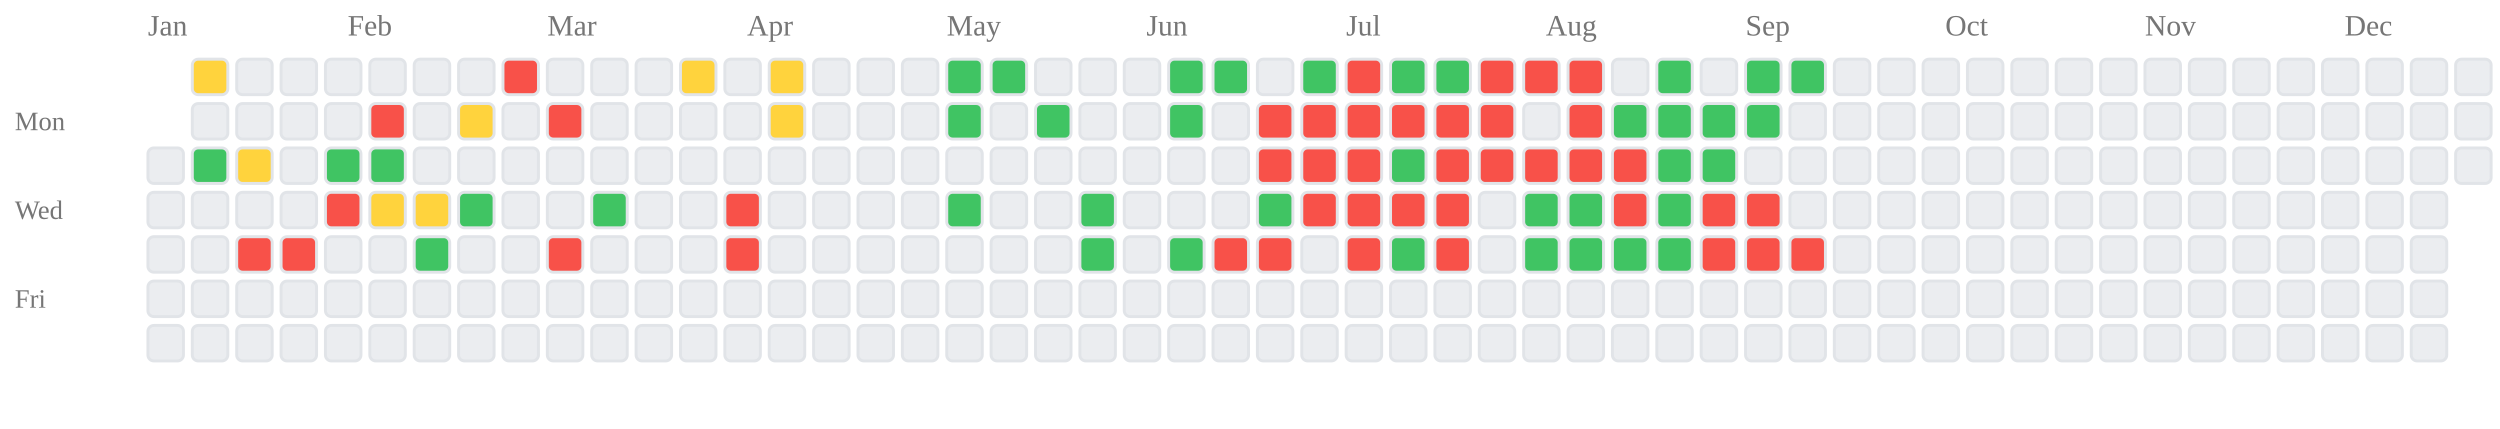
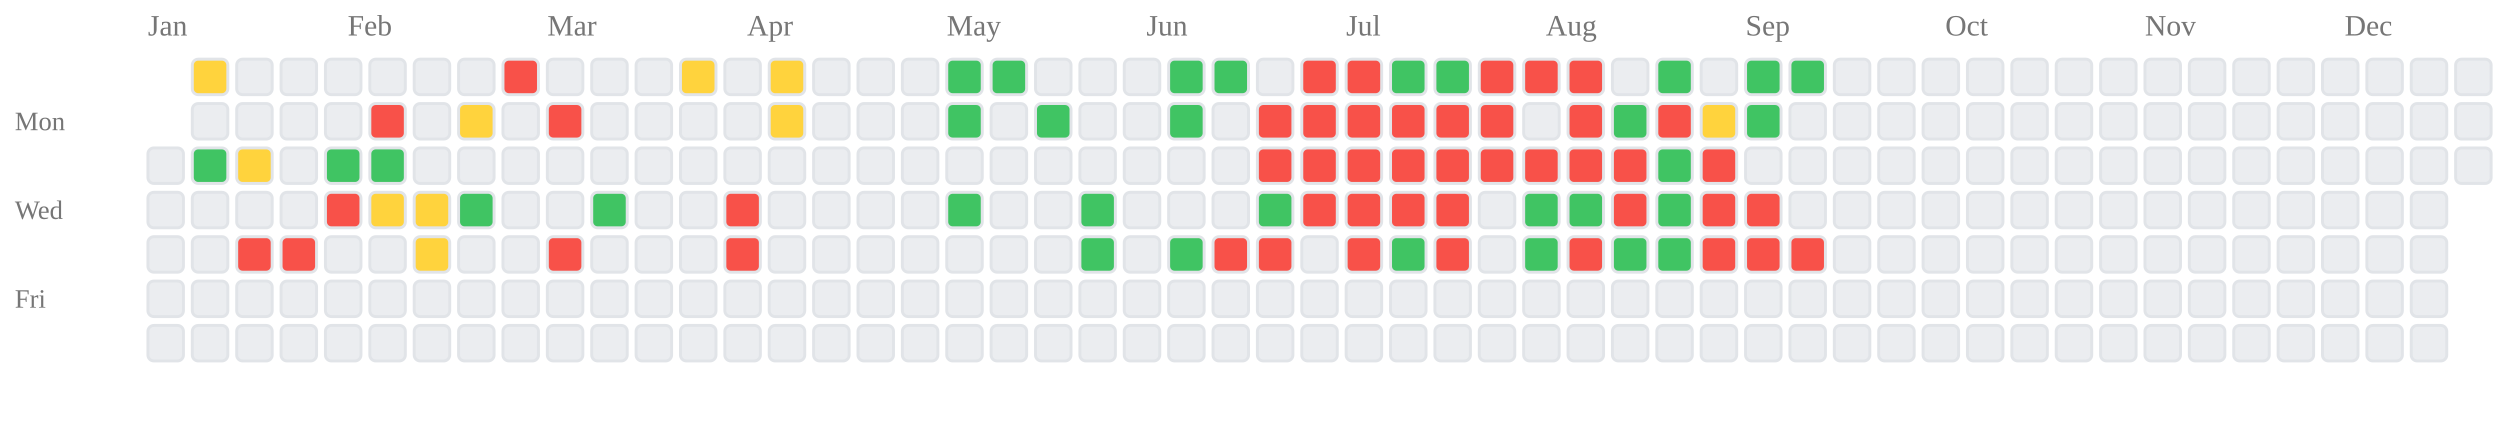
<svg xmlns="http://www.w3.org/2000/svg" width="845" height="145">
  <style>
        .month { font-size: 10px; fill: #767676; }
        .day { font-size: 9px; fill: #767676; }
        .cell { stroke: #e1e4e8; stroke-width: 1; }
        .cell-profit { fill: #40c463; }
        .cell-loss { fill: #f85149; }
        .cell-breakeven { fill: #ffd33d; }
        .cell-empty { fill: #ebedf0; }
    </style>
  <text x="50.0" y="12" class="month">Jan</text>
  <text x="117.5" y="12" class="month">Feb</text>
  <text x="185.0" y="12" class="month">Mar</text>
  <text x="252.5" y="12" class="month">Apr</text>
  <text x="320.0" y="12" class="month">May</text>
  <text x="387.5" y="12" class="month">Jun</text>
  <text x="455.0" y="12" class="month">Jul</text>
  <text x="522.5" y="12" class="month">Aug</text>
  <text x="590.0" y="12" class="month">Sep</text>
  <text x="657.5" y="12" class="month">Oct</text>
  <text x="725.0" y="12" class="month">Nov</text>
  <text x="792.5" y="12" class="month">Dec</text>
  <text x="5" y="44" class="day">Mon</text>
  <text x="5" y="74" class="day">Wed</text>
  <text x="5" y="104" class="day">Fri</text>
  <rect x="50" y="50" width="12" height="12" class="cell cell-empty" rx="2" ry="2" />
  <rect x="50" y="65" width="12" height="12" class="cell cell-empty" rx="2" ry="2" />
  <rect x="50" y="80" width="12" height="12" class="cell cell-empty" rx="2" ry="2" />
  <rect x="50" y="95" width="12" height="12" class="cell cell-empty" rx="2" ry="2" />
  <rect x="50" y="110" width="12" height="12" class="cell cell-empty" rx="2" ry="2" />
  <rect x="65" y="20" width="12" height="12" class="cell cell-breakeven" rx="2" ry="2" />
  <rect x="65" y="35" width="12" height="12" class="cell cell-empty" rx="2" ry="2" />
  <rect x="65" y="50" width="12" height="12" class="cell cell-profit" rx="2" ry="2" />
  <rect x="65" y="65" width="12" height="12" class="cell cell-empty" rx="2" ry="2" />
  <rect x="65" y="80" width="12" height="12" class="cell cell-empty" rx="2" ry="2" />
  <rect x="65" y="95" width="12" height="12" class="cell cell-empty" rx="2" ry="2" />
  <rect x="65" y="110" width="12" height="12" class="cell cell-empty" rx="2" ry="2" />
  <rect x="80" y="20" width="12" height="12" class="cell cell-empty" rx="2" ry="2" />
  <rect x="80" y="35" width="12" height="12" class="cell cell-empty" rx="2" ry="2" />
  <rect x="80" y="50" width="12" height="12" class="cell cell-breakeven" rx="2" ry="2" />
  <rect x="80" y="65" width="12" height="12" class="cell cell-empty" rx="2" ry="2" />
  <rect x="80" y="80" width="12" height="12" class="cell cell-loss" rx="2" ry="2" />
  <rect x="80" y="95" width="12" height="12" class="cell cell-empty" rx="2" ry="2" />
  <rect x="80" y="110" width="12" height="12" class="cell cell-empty" rx="2" ry="2" />
  <rect x="95" y="20" width="12" height="12" class="cell cell-empty" rx="2" ry="2" />
  <rect x="95" y="35" width="12" height="12" class="cell cell-empty" rx="2" ry="2" />
  <rect x="95" y="50" width="12" height="12" class="cell cell-empty" rx="2" ry="2" />
  <rect x="95" y="65" width="12" height="12" class="cell cell-empty" rx="2" ry="2" />
  <rect x="95" y="80" width="12" height="12" class="cell cell-loss" rx="2" ry="2" />
  <rect x="95" y="95" width="12" height="12" class="cell cell-empty" rx="2" ry="2" />
  <rect x="95" y="110" width="12" height="12" class="cell cell-empty" rx="2" ry="2" />
  <rect x="110" y="20" width="12" height="12" class="cell cell-empty" rx="2" ry="2" />
  <rect x="110" y="35" width="12" height="12" class="cell cell-empty" rx="2" ry="2" />
  <rect x="110" y="50" width="12" height="12" class="cell cell-profit" rx="2" ry="2" />
  <rect x="110" y="65" width="12" height="12" class="cell cell-loss" rx="2" ry="2" />
  <rect x="110" y="80" width="12" height="12" class="cell cell-empty" rx="2" ry="2" />
  <rect x="110" y="95" width="12" height="12" class="cell cell-empty" rx="2" ry="2" />
  <rect x="110" y="110" width="12" height="12" class="cell cell-empty" rx="2" ry="2" />
  <rect x="125" y="20" width="12" height="12" class="cell cell-empty" rx="2" ry="2" />
  <rect x="125" y="35" width="12" height="12" class="cell cell-loss" rx="2" ry="2" />
  <rect x="125" y="50" width="12" height="12" class="cell cell-profit" rx="2" ry="2" />
  <rect x="125" y="65" width="12" height="12" class="cell cell-breakeven" rx="2" ry="2" />
  <rect x="125" y="80" width="12" height="12" class="cell cell-empty" rx="2" ry="2" />
  <rect x="125" y="95" width="12" height="12" class="cell cell-empty" rx="2" ry="2" />
  <rect x="125" y="110" width="12" height="12" class="cell cell-empty" rx="2" ry="2" />
  <rect x="140" y="20" width="12" height="12" class="cell cell-empty" rx="2" ry="2" />
  <rect x="140" y="35" width="12" height="12" class="cell cell-empty" rx="2" ry="2" />
  <rect x="140" y="50" width="12" height="12" class="cell cell-empty" rx="2" ry="2" />
  <rect x="140" y="65" width="12" height="12" class="cell cell-breakeven" rx="2" ry="2" />
-   <rect x="140" y="80" width="12" height="12" class="cell cell-profit" rx="2" ry="2" />
+   <rect x="140" y="80" width="12" height="12" class="cell cell-breakeven" rx="2" ry="2" />
  <rect x="140" y="95" width="12" height="12" class="cell cell-empty" rx="2" ry="2" />
  <rect x="140" y="110" width="12" height="12" class="cell cell-empty" rx="2" ry="2" />
  <rect x="155" y="20" width="12" height="12" class="cell cell-empty" rx="2" ry="2" />
  <rect x="155" y="35" width="12" height="12" class="cell cell-breakeven" rx="2" ry="2" />
  <rect x="155" y="50" width="12" height="12" class="cell cell-empty" rx="2" ry="2" />
  <rect x="155" y="65" width="12" height="12" class="cell cell-profit" rx="2" ry="2" />
  <rect x="155" y="80" width="12" height="12" class="cell cell-empty" rx="2" ry="2" />
  <rect x="155" y="95" width="12" height="12" class="cell cell-empty" rx="2" ry="2" />
  <rect x="155" y="110" width="12" height="12" class="cell cell-empty" rx="2" ry="2" />
  <rect x="170" y="20" width="12" height="12" class="cell cell-loss" rx="2" ry="2" />
  <rect x="170" y="35" width="12" height="12" class="cell cell-empty" rx="2" ry="2" />
  <rect x="170" y="50" width="12" height="12" class="cell cell-empty" rx="2" ry="2" />
  <rect x="170" y="65" width="12" height="12" class="cell cell-empty" rx="2" ry="2" />
  <rect x="170" y="80" width="12" height="12" class="cell cell-empty" rx="2" ry="2" />
  <rect x="170" y="95" width="12" height="12" class="cell cell-empty" rx="2" ry="2" />
  <rect x="170" y="110" width="12" height="12" class="cell cell-empty" rx="2" ry="2" />
  <rect x="185" y="20" width="12" height="12" class="cell cell-empty" rx="2" ry="2" />
  <rect x="185" y="35" width="12" height="12" class="cell cell-loss" rx="2" ry="2" />
  <rect x="185" y="50" width="12" height="12" class="cell cell-empty" rx="2" ry="2" />
  <rect x="185" y="65" width="12" height="12" class="cell cell-empty" rx="2" ry="2" />
  <rect x="185" y="80" width="12" height="12" class="cell cell-loss" rx="2" ry="2" />
  <rect x="185" y="95" width="12" height="12" class="cell cell-empty" rx="2" ry="2" />
  <rect x="185" y="110" width="12" height="12" class="cell cell-empty" rx="2" ry="2" />
  <rect x="200" y="20" width="12" height="12" class="cell cell-empty" rx="2" ry="2" />
  <rect x="200" y="35" width="12" height="12" class="cell cell-empty" rx="2" ry="2" />
  <rect x="200" y="50" width="12" height="12" class="cell cell-empty" rx="2" ry="2" />
  <rect x="200" y="65" width="12" height="12" class="cell cell-profit" rx="2" ry="2" />
  <rect x="200" y="80" width="12" height="12" class="cell cell-empty" rx="2" ry="2" />
  <rect x="200" y="95" width="12" height="12" class="cell cell-empty" rx="2" ry="2" />
  <rect x="200" y="110" width="12" height="12" class="cell cell-empty" rx="2" ry="2" />
  <rect x="215" y="20" width="12" height="12" class="cell cell-empty" rx="2" ry="2" />
  <rect x="215" y="35" width="12" height="12" class="cell cell-empty" rx="2" ry="2" />
  <rect x="215" y="50" width="12" height="12" class="cell cell-empty" rx="2" ry="2" />
  <rect x="215" y="65" width="12" height="12" class="cell cell-empty" rx="2" ry="2" />
  <rect x="215" y="80" width="12" height="12" class="cell cell-empty" rx="2" ry="2" />
  <rect x="215" y="95" width="12" height="12" class="cell cell-empty" rx="2" ry="2" />
  <rect x="215" y="110" width="12" height="12" class="cell cell-empty" rx="2" ry="2" />
  <rect x="230" y="20" width="12" height="12" class="cell cell-breakeven" rx="2" ry="2" />
  <rect x="230" y="35" width="12" height="12" class="cell cell-empty" rx="2" ry="2" />
  <rect x="230" y="50" width="12" height="12" class="cell cell-empty" rx="2" ry="2" />
  <rect x="230" y="65" width="12" height="12" class="cell cell-empty" rx="2" ry="2" />
  <rect x="230" y="80" width="12" height="12" class="cell cell-empty" rx="2" ry="2" />
  <rect x="230" y="95" width="12" height="12" class="cell cell-empty" rx="2" ry="2" />
  <rect x="230" y="110" width="12" height="12" class="cell cell-empty" rx="2" ry="2" />
  <rect x="245" y="20" width="12" height="12" class="cell cell-empty" rx="2" ry="2" />
  <rect x="245" y="35" width="12" height="12" class="cell cell-empty" rx="2" ry="2" />
  <rect x="245" y="50" width="12" height="12" class="cell cell-empty" rx="2" ry="2" />
  <rect x="245" y="65" width="12" height="12" class="cell cell-loss" rx="2" ry="2" />
  <rect x="245" y="80" width="12" height="12" class="cell cell-loss" rx="2" ry="2" />
  <rect x="245" y="95" width="12" height="12" class="cell cell-empty" rx="2" ry="2" />
  <rect x="245" y="110" width="12" height="12" class="cell cell-empty" rx="2" ry="2" />
  <rect x="260" y="20" width="12" height="12" class="cell cell-breakeven" rx="2" ry="2" />
  <rect x="260" y="35" width="12" height="12" class="cell cell-breakeven" rx="2" ry="2" />
  <rect x="260" y="50" width="12" height="12" class="cell cell-empty" rx="2" ry="2" />
  <rect x="260" y="65" width="12" height="12" class="cell cell-empty" rx="2" ry="2" />
  <rect x="260" y="80" width="12" height="12" class="cell cell-empty" rx="2" ry="2" />
  <rect x="260" y="95" width="12" height="12" class="cell cell-empty" rx="2" ry="2" />
  <rect x="260" y="110" width="12" height="12" class="cell cell-empty" rx="2" ry="2" />
  <rect x="275" y="20" width="12" height="12" class="cell cell-empty" rx="2" ry="2" />
  <rect x="275" y="35" width="12" height="12" class="cell cell-empty" rx="2" ry="2" />
  <rect x="275" y="50" width="12" height="12" class="cell cell-empty" rx="2" ry="2" />
  <rect x="275" y="65" width="12" height="12" class="cell cell-empty" rx="2" ry="2" />
  <rect x="275" y="80" width="12" height="12" class="cell cell-empty" rx="2" ry="2" />
  <rect x="275" y="95" width="12" height="12" class="cell cell-empty" rx="2" ry="2" />
  <rect x="275" y="110" width="12" height="12" class="cell cell-empty" rx="2" ry="2" />
  <rect x="290" y="20" width="12" height="12" class="cell cell-empty" rx="2" ry="2" />
  <rect x="290" y="35" width="12" height="12" class="cell cell-empty" rx="2" ry="2" />
  <rect x="290" y="50" width="12" height="12" class="cell cell-empty" rx="2" ry="2" />
  <rect x="290" y="65" width="12" height="12" class="cell cell-empty" rx="2" ry="2" />
  <rect x="290" y="80" width="12" height="12" class="cell cell-empty" rx="2" ry="2" />
  <rect x="290" y="95" width="12" height="12" class="cell cell-empty" rx="2" ry="2" />
  <rect x="290" y="110" width="12" height="12" class="cell cell-empty" rx="2" ry="2" />
  <rect x="305" y="20" width="12" height="12" class="cell cell-empty" rx="2" ry="2" />
  <rect x="305" y="35" width="12" height="12" class="cell cell-empty" rx="2" ry="2" />
  <rect x="305" y="50" width="12" height="12" class="cell cell-empty" rx="2" ry="2" />
  <rect x="305" y="65" width="12" height="12" class="cell cell-empty" rx="2" ry="2" />
  <rect x="305" y="80" width="12" height="12" class="cell cell-empty" rx="2" ry="2" />
  <rect x="305" y="95" width="12" height="12" class="cell cell-empty" rx="2" ry="2" />
  <rect x="305" y="110" width="12" height="12" class="cell cell-empty" rx="2" ry="2" />
  <rect x="320" y="20" width="12" height="12" class="cell cell-profit" rx="2" ry="2" />
  <rect x="320" y="35" width="12" height="12" class="cell cell-profit" rx="2" ry="2" />
  <rect x="320" y="50" width="12" height="12" class="cell cell-empty" rx="2" ry="2" />
  <rect x="320" y="65" width="12" height="12" class="cell cell-profit" rx="2" ry="2" />
  <rect x="320" y="80" width="12" height="12" class="cell cell-empty" rx="2" ry="2" />
  <rect x="320" y="95" width="12" height="12" class="cell cell-empty" rx="2" ry="2" />
  <rect x="320" y="110" width="12" height="12" class="cell cell-empty" rx="2" ry="2" />
  <rect x="335" y="20" width="12" height="12" class="cell cell-profit" rx="2" ry="2" />
  <rect x="335" y="35" width="12" height="12" class="cell cell-empty" rx="2" ry="2" />
  <rect x="335" y="50" width="12" height="12" class="cell cell-empty" rx="2" ry="2" />
  <rect x="335" y="65" width="12" height="12" class="cell cell-empty" rx="2" ry="2" />
  <rect x="335" y="80" width="12" height="12" class="cell cell-empty" rx="2" ry="2" />
  <rect x="335" y="95" width="12" height="12" class="cell cell-empty" rx="2" ry="2" />
  <rect x="335" y="110" width="12" height="12" class="cell cell-empty" rx="2" ry="2" />
  <rect x="350" y="20" width="12" height="12" class="cell cell-empty" rx="2" ry="2" />
  <rect x="350" y="35" width="12" height="12" class="cell cell-profit" rx="2" ry="2" />
  <rect x="350" y="50" width="12" height="12" class="cell cell-empty" rx="2" ry="2" />
  <rect x="350" y="65" width="12" height="12" class="cell cell-empty" rx="2" ry="2" />
  <rect x="350" y="80" width="12" height="12" class="cell cell-empty" rx="2" ry="2" />
  <rect x="350" y="95" width="12" height="12" class="cell cell-empty" rx="2" ry="2" />
  <rect x="350" y="110" width="12" height="12" class="cell cell-empty" rx="2" ry="2" />
  <rect x="365" y="20" width="12" height="12" class="cell cell-empty" rx="2" ry="2" />
  <rect x="365" y="35" width="12" height="12" class="cell cell-empty" rx="2" ry="2" />
  <rect x="365" y="50" width="12" height="12" class="cell cell-empty" rx="2" ry="2" />
  <rect x="365" y="65" width="12" height="12" class="cell cell-profit" rx="2" ry="2" />
  <rect x="365" y="80" width="12" height="12" class="cell cell-profit" rx="2" ry="2" />
  <rect x="365" y="95" width="12" height="12" class="cell cell-empty" rx="2" ry="2" />
  <rect x="365" y="110" width="12" height="12" class="cell cell-empty" rx="2" ry="2" />
  <rect x="380" y="20" width="12" height="12" class="cell cell-empty" rx="2" ry="2" />
  <rect x="380" y="35" width="12" height="12" class="cell cell-empty" rx="2" ry="2" />
  <rect x="380" y="50" width="12" height="12" class="cell cell-empty" rx="2" ry="2" />
  <rect x="380" y="65" width="12" height="12" class="cell cell-empty" rx="2" ry="2" />
  <rect x="380" y="80" width="12" height="12" class="cell cell-empty" rx="2" ry="2" />
  <rect x="380" y="95" width="12" height="12" class="cell cell-empty" rx="2" ry="2" />
  <rect x="380" y="110" width="12" height="12" class="cell cell-empty" rx="2" ry="2" />
  <rect x="395" y="20" width="12" height="12" class="cell cell-profit" rx="2" ry="2" />
  <rect x="395" y="35" width="12" height="12" class="cell cell-profit" rx="2" ry="2" />
  <rect x="395" y="50" width="12" height="12" class="cell cell-empty" rx="2" ry="2" />
  <rect x="395" y="65" width="12" height="12" class="cell cell-empty" rx="2" ry="2" />
  <rect x="395" y="80" width="12" height="12" class="cell cell-profit" rx="2" ry="2" />
  <rect x="395" y="95" width="12" height="12" class="cell cell-empty" rx="2" ry="2" />
  <rect x="395" y="110" width="12" height="12" class="cell cell-empty" rx="2" ry="2" />
  <rect x="410" y="20" width="12" height="12" class="cell cell-profit" rx="2" ry="2" />
  <rect x="410" y="35" width="12" height="12" class="cell cell-empty" rx="2" ry="2" />
  <rect x="410" y="50" width="12" height="12" class="cell cell-empty" rx="2" ry="2" />
  <rect x="410" y="65" width="12" height="12" class="cell cell-empty" rx="2" ry="2" />
  <rect x="410" y="80" width="12" height="12" class="cell cell-loss" rx="2" ry="2" />
  <rect x="410" y="95" width="12" height="12" class="cell cell-empty" rx="2" ry="2" />
  <rect x="410" y="110" width="12" height="12" class="cell cell-empty" rx="2" ry="2" />
  <rect x="425" y="20" width="12" height="12" class="cell cell-empty" rx="2" ry="2" />
  <rect x="425" y="35" width="12" height="12" class="cell cell-loss" rx="2" ry="2" />
  <rect x="425" y="50" width="12" height="12" class="cell cell-loss" rx="2" ry="2" />
  <rect x="425" y="65" width="12" height="12" class="cell cell-profit" rx="2" ry="2" />
  <rect x="425" y="80" width="12" height="12" class="cell cell-loss" rx="2" ry="2" />
  <rect x="425" y="95" width="12" height="12" class="cell cell-empty" rx="2" ry="2" />
  <rect x="425" y="110" width="12" height="12" class="cell cell-empty" rx="2" ry="2" />
-   <rect x="440" y="20" width="12" height="12" class="cell cell-profit" rx="2" ry="2" />
+   <rect x="440" y="20" width="12" height="12" class="cell cell-loss" rx="2" ry="2" />
  <rect x="440" y="35" width="12" height="12" class="cell cell-loss" rx="2" ry="2" />
  <rect x="440" y="50" width="12" height="12" class="cell cell-loss" rx="2" ry="2" />
  <rect x="440" y="65" width="12" height="12" class="cell cell-loss" rx="2" ry="2" />
  <rect x="440" y="80" width="12" height="12" class="cell cell-empty" rx="2" ry="2" />
  <rect x="440" y="95" width="12" height="12" class="cell cell-empty" rx="2" ry="2" />
  <rect x="440" y="110" width="12" height="12" class="cell cell-empty" rx="2" ry="2" />
  <rect x="455" y="20" width="12" height="12" class="cell cell-loss" rx="2" ry="2" />
  <rect x="455" y="35" width="12" height="12" class="cell cell-loss" rx="2" ry="2" />
  <rect x="455" y="50" width="12" height="12" class="cell cell-loss" rx="2" ry="2" />
  <rect x="455" y="65" width="12" height="12" class="cell cell-loss" rx="2" ry="2" />
  <rect x="455" y="80" width="12" height="12" class="cell cell-loss" rx="2" ry="2" />
  <rect x="455" y="95" width="12" height="12" class="cell cell-empty" rx="2" ry="2" />
  <rect x="455" y="110" width="12" height="12" class="cell cell-empty" rx="2" ry="2" />
  <rect x="470" y="20" width="12" height="12" class="cell cell-profit" rx="2" ry="2" />
  <rect x="470" y="35" width="12" height="12" class="cell cell-loss" rx="2" ry="2" />
-   <rect x="470" y="50" width="12" height="12" class="cell cell-profit" rx="2" ry="2" />
+   <rect x="470" y="50" width="12" height="12" class="cell cell-loss" rx="2" ry="2" />
  <rect x="470" y="65" width="12" height="12" class="cell cell-loss" rx="2" ry="2" />
  <rect x="470" y="80" width="12" height="12" class="cell cell-profit" rx="2" ry="2" />
  <rect x="470" y="95" width="12" height="12" class="cell cell-empty" rx="2" ry="2" />
  <rect x="470" y="110" width="12" height="12" class="cell cell-empty" rx="2" ry="2" />
  <rect x="485" y="20" width="12" height="12" class="cell cell-profit" rx="2" ry="2" />
  <rect x="485" y="35" width="12" height="12" class="cell cell-loss" rx="2" ry="2" />
  <rect x="485" y="50" width="12" height="12" class="cell cell-loss" rx="2" ry="2" />
  <rect x="485" y="65" width="12" height="12" class="cell cell-loss" rx="2" ry="2" />
  <rect x="485" y="80" width="12" height="12" class="cell cell-loss" rx="2" ry="2" />
  <rect x="485" y="95" width="12" height="12" class="cell cell-empty" rx="2" ry="2" />
  <rect x="485" y="110" width="12" height="12" class="cell cell-empty" rx="2" ry="2" />
  <rect x="500" y="20" width="12" height="12" class="cell cell-loss" rx="2" ry="2" />
  <rect x="500" y="35" width="12" height="12" class="cell cell-loss" rx="2" ry="2" />
  <rect x="500" y="50" width="12" height="12" class="cell cell-loss" rx="2" ry="2" />
  <rect x="500" y="65" width="12" height="12" class="cell cell-empty" rx="2" ry="2" />
  <rect x="500" y="80" width="12" height="12" class="cell cell-empty" rx="2" ry="2" />
  <rect x="500" y="95" width="12" height="12" class="cell cell-empty" rx="2" ry="2" />
  <rect x="500" y="110" width="12" height="12" class="cell cell-empty" rx="2" ry="2" />
  <rect x="515" y="20" width="12" height="12" class="cell cell-loss" rx="2" ry="2" />
  <rect x="515" y="35" width="12" height="12" class="cell cell-empty" rx="2" ry="2" />
  <rect x="515" y="50" width="12" height="12" class="cell cell-loss" rx="2" ry="2" />
  <rect x="515" y="65" width="12" height="12" class="cell cell-profit" rx="2" ry="2" />
  <rect x="515" y="80" width="12" height="12" class="cell cell-profit" rx="2" ry="2" />
  <rect x="515" y="95" width="12" height="12" class="cell cell-empty" rx="2" ry="2" />
  <rect x="515" y="110" width="12" height="12" class="cell cell-empty" rx="2" ry="2" />
  <rect x="530" y="20" width="12" height="12" class="cell cell-loss" rx="2" ry="2" />
  <rect x="530" y="35" width="12" height="12" class="cell cell-loss" rx="2" ry="2" />
  <rect x="530" y="50" width="12" height="12" class="cell cell-loss" rx="2" ry="2" />
  <rect x="530" y="65" width="12" height="12" class="cell cell-profit" rx="2" ry="2" />
-   <rect x="530" y="80" width="12" height="12" class="cell cell-profit" rx="2" ry="2" />
+   <rect x="530" y="80" width="12" height="12" class="cell cell-loss" rx="2" ry="2" />
  <rect x="530" y="95" width="12" height="12" class="cell cell-empty" rx="2" ry="2" />
  <rect x="530" y="110" width="12" height="12" class="cell cell-empty" rx="2" ry="2" />
  <rect x="545" y="20" width="12" height="12" class="cell cell-empty" rx="2" ry="2" />
  <rect x="545" y="35" width="12" height="12" class="cell cell-profit" rx="2" ry="2" />
  <rect x="545" y="50" width="12" height="12" class="cell cell-loss" rx="2" ry="2" />
  <rect x="545" y="65" width="12" height="12" class="cell cell-loss" rx="2" ry="2" />
  <rect x="545" y="80" width="12" height="12" class="cell cell-profit" rx="2" ry="2" />
  <rect x="545" y="95" width="12" height="12" class="cell cell-empty" rx="2" ry="2" />
  <rect x="545" y="110" width="12" height="12" class="cell cell-empty" rx="2" ry="2" />
  <rect x="560" y="20" width="12" height="12" class="cell cell-profit" rx="2" ry="2" />
-   <rect x="560" y="35" width="12" height="12" class="cell cell-profit" rx="2" ry="2" />
+   <rect x="560" y="35" width="12" height="12" class="cell cell-loss" rx="2" ry="2" />
  <rect x="560" y="50" width="12" height="12" class="cell cell-profit" rx="2" ry="2" />
  <rect x="560" y="65" width="12" height="12" class="cell cell-profit" rx="2" ry="2" />
  <rect x="560" y="80" width="12" height="12" class="cell cell-profit" rx="2" ry="2" />
  <rect x="560" y="95" width="12" height="12" class="cell cell-empty" rx="2" ry="2" />
  <rect x="560" y="110" width="12" height="12" class="cell cell-empty" rx="2" ry="2" />
  <rect x="575" y="20" width="12" height="12" class="cell cell-empty" rx="2" ry="2" />
-   <rect x="575" y="35" width="12" height="12" class="cell cell-profit" rx="2" ry="2" />
-   <rect x="575" y="50" width="12" height="12" class="cell cell-profit" rx="2" ry="2" />
+   <rect x="575" y="35" width="12" height="12" class="cell cell-breakeven" rx="2" ry="2" />
+   <rect x="575" y="50" width="12" height="12" class="cell cell-loss" rx="2" ry="2" />
  <rect x="575" y="65" width="12" height="12" class="cell cell-loss" rx="2" ry="2" />
  <rect x="575" y="80" width="12" height="12" class="cell cell-loss" rx="2" ry="2" />
  <rect x="575" y="95" width="12" height="12" class="cell cell-empty" rx="2" ry="2" />
  <rect x="575" y="110" width="12" height="12" class="cell cell-empty" rx="2" ry="2" />
  <rect x="590" y="20" width="12" height="12" class="cell cell-profit" rx="2" ry="2" />
  <rect x="590" y="35" width="12" height="12" class="cell cell-profit" rx="2" ry="2" />
  <rect x="590" y="50" width="12" height="12" class="cell cell-empty" rx="2" ry="2" />
  <rect x="590" y="65" width="12" height="12" class="cell cell-loss" rx="2" ry="2" />
  <rect x="590" y="80" width="12" height="12" class="cell cell-loss" rx="2" ry="2" />
  <rect x="590" y="95" width="12" height="12" class="cell cell-empty" rx="2" ry="2" />
  <rect x="590" y="110" width="12" height="12" class="cell cell-empty" rx="2" ry="2" />
  <rect x="605" y="20" width="12" height="12" class="cell cell-profit" rx="2" ry="2" />
  <rect x="605" y="35" width="12" height="12" class="cell cell-empty" rx="2" ry="2" />
  <rect x="605" y="50" width="12" height="12" class="cell cell-empty" rx="2" ry="2" />
  <rect x="605" y="65" width="12" height="12" class="cell cell-empty" rx="2" ry="2" />
  <rect x="605" y="80" width="12" height="12" class="cell cell-loss" rx="2" ry="2" />
  <rect x="605" y="95" width="12" height="12" class="cell cell-empty" rx="2" ry="2" />
  <rect x="605" y="110" width="12" height="12" class="cell cell-empty" rx="2" ry="2" />
  <rect x="620" y="20" width="12" height="12" class="cell cell-empty" rx="2" ry="2" />
  <rect x="620" y="35" width="12" height="12" class="cell cell-empty" rx="2" ry="2" />
  <rect x="620" y="50" width="12" height="12" class="cell cell-empty" rx="2" ry="2" />
  <rect x="620" y="65" width="12" height="12" class="cell cell-empty" rx="2" ry="2" />
  <rect x="620" y="80" width="12" height="12" class="cell cell-empty" rx="2" ry="2" />
  <rect x="620" y="95" width="12" height="12" class="cell cell-empty" rx="2" ry="2" />
  <rect x="620" y="110" width="12" height="12" class="cell cell-empty" rx="2" ry="2" />
  <rect x="635" y="20" width="12" height="12" class="cell cell-empty" rx="2" ry="2" />
  <rect x="635" y="35" width="12" height="12" class="cell cell-empty" rx="2" ry="2" />
  <rect x="635" y="50" width="12" height="12" class="cell cell-empty" rx="2" ry="2" />
  <rect x="635" y="65" width="12" height="12" class="cell cell-empty" rx="2" ry="2" />
  <rect x="635" y="80" width="12" height="12" class="cell cell-empty" rx="2" ry="2" />
  <rect x="635" y="95" width="12" height="12" class="cell cell-empty" rx="2" ry="2" />
  <rect x="635" y="110" width="12" height="12" class="cell cell-empty" rx="2" ry="2" />
  <rect x="650" y="20" width="12" height="12" class="cell cell-empty" rx="2" ry="2" />
  <rect x="650" y="35" width="12" height="12" class="cell cell-empty" rx="2" ry="2" />
  <rect x="650" y="50" width="12" height="12" class="cell cell-empty" rx="2" ry="2" />
  <rect x="650" y="65" width="12" height="12" class="cell cell-empty" rx="2" ry="2" />
  <rect x="650" y="80" width="12" height="12" class="cell cell-empty" rx="2" ry="2" />
  <rect x="650" y="95" width="12" height="12" class="cell cell-empty" rx="2" ry="2" />
  <rect x="650" y="110" width="12" height="12" class="cell cell-empty" rx="2" ry="2" />
  <rect x="665" y="20" width="12" height="12" class="cell cell-empty" rx="2" ry="2" />
  <rect x="665" y="35" width="12" height="12" class="cell cell-empty" rx="2" ry="2" />
  <rect x="665" y="50" width="12" height="12" class="cell cell-empty" rx="2" ry="2" />
  <rect x="665" y="65" width="12" height="12" class="cell cell-empty" rx="2" ry="2" />
  <rect x="665" y="80" width="12" height="12" class="cell cell-empty" rx="2" ry="2" />
  <rect x="665" y="95" width="12" height="12" class="cell cell-empty" rx="2" ry="2" />
  <rect x="665" y="110" width="12" height="12" class="cell cell-empty" rx="2" ry="2" />
  <rect x="680" y="20" width="12" height="12" class="cell cell-empty" rx="2" ry="2" />
  <rect x="680" y="35" width="12" height="12" class="cell cell-empty" rx="2" ry="2" />
  <rect x="680" y="50" width="12" height="12" class="cell cell-empty" rx="2" ry="2" />
  <rect x="680" y="65" width="12" height="12" class="cell cell-empty" rx="2" ry="2" />
  <rect x="680" y="80" width="12" height="12" class="cell cell-empty" rx="2" ry="2" />
  <rect x="680" y="95" width="12" height="12" class="cell cell-empty" rx="2" ry="2" />
  <rect x="680" y="110" width="12" height="12" class="cell cell-empty" rx="2" ry="2" />
  <rect x="695" y="20" width="12" height="12" class="cell cell-empty" rx="2" ry="2" />
  <rect x="695" y="35" width="12" height="12" class="cell cell-empty" rx="2" ry="2" />
  <rect x="695" y="50" width="12" height="12" class="cell cell-empty" rx="2" ry="2" />
  <rect x="695" y="65" width="12" height="12" class="cell cell-empty" rx="2" ry="2" />
  <rect x="695" y="80" width="12" height="12" class="cell cell-empty" rx="2" ry="2" />
  <rect x="695" y="95" width="12" height="12" class="cell cell-empty" rx="2" ry="2" />
  <rect x="695" y="110" width="12" height="12" class="cell cell-empty" rx="2" ry="2" />
  <rect x="710" y="20" width="12" height="12" class="cell cell-empty" rx="2" ry="2" />
  <rect x="710" y="35" width="12" height="12" class="cell cell-empty" rx="2" ry="2" />
  <rect x="710" y="50" width="12" height="12" class="cell cell-empty" rx="2" ry="2" />
  <rect x="710" y="65" width="12" height="12" class="cell cell-empty" rx="2" ry="2" />
  <rect x="710" y="80" width="12" height="12" class="cell cell-empty" rx="2" ry="2" />
  <rect x="710" y="95" width="12" height="12" class="cell cell-empty" rx="2" ry="2" />
  <rect x="710" y="110" width="12" height="12" class="cell cell-empty" rx="2" ry="2" />
  <rect x="725" y="20" width="12" height="12" class="cell cell-empty" rx="2" ry="2" />
  <rect x="725" y="35" width="12" height="12" class="cell cell-empty" rx="2" ry="2" />
  <rect x="725" y="50" width="12" height="12" class="cell cell-empty" rx="2" ry="2" />
  <rect x="725" y="65" width="12" height="12" class="cell cell-empty" rx="2" ry="2" />
  <rect x="725" y="80" width="12" height="12" class="cell cell-empty" rx="2" ry="2" />
  <rect x="725" y="95" width="12" height="12" class="cell cell-empty" rx="2" ry="2" />
  <rect x="725" y="110" width="12" height="12" class="cell cell-empty" rx="2" ry="2" />
  <rect x="740" y="20" width="12" height="12" class="cell cell-empty" rx="2" ry="2" />
  <rect x="740" y="35" width="12" height="12" class="cell cell-empty" rx="2" ry="2" />
  <rect x="740" y="50" width="12" height="12" class="cell cell-empty" rx="2" ry="2" />
  <rect x="740" y="65" width="12" height="12" class="cell cell-empty" rx="2" ry="2" />
  <rect x="740" y="80" width="12" height="12" class="cell cell-empty" rx="2" ry="2" />
  <rect x="740" y="95" width="12" height="12" class="cell cell-empty" rx="2" ry="2" />
  <rect x="740" y="110" width="12" height="12" class="cell cell-empty" rx="2" ry="2" />
  <rect x="755" y="20" width="12" height="12" class="cell cell-empty" rx="2" ry="2" />
  <rect x="755" y="35" width="12" height="12" class="cell cell-empty" rx="2" ry="2" />
  <rect x="755" y="50" width="12" height="12" class="cell cell-empty" rx="2" ry="2" />
  <rect x="755" y="65" width="12" height="12" class="cell cell-empty" rx="2" ry="2" />
  <rect x="755" y="80" width="12" height="12" class="cell cell-empty" rx="2" ry="2" />
  <rect x="755" y="95" width="12" height="12" class="cell cell-empty" rx="2" ry="2" />
  <rect x="755" y="110" width="12" height="12" class="cell cell-empty" rx="2" ry="2" />
  <rect x="770" y="20" width="12" height="12" class="cell cell-empty" rx="2" ry="2" />
  <rect x="770" y="35" width="12" height="12" class="cell cell-empty" rx="2" ry="2" />
  <rect x="770" y="50" width="12" height="12" class="cell cell-empty" rx="2" ry="2" />
  <rect x="770" y="65" width="12" height="12" class="cell cell-empty" rx="2" ry="2" />
  <rect x="770" y="80" width="12" height="12" class="cell cell-empty" rx="2" ry="2" />
  <rect x="770" y="95" width="12" height="12" class="cell cell-empty" rx="2" ry="2" />
  <rect x="770" y="110" width="12" height="12" class="cell cell-empty" rx="2" ry="2" />
  <rect x="785" y="20" width="12" height="12" class="cell cell-empty" rx="2" ry="2" />
  <rect x="785" y="35" width="12" height="12" class="cell cell-empty" rx="2" ry="2" />
  <rect x="785" y="50" width="12" height="12" class="cell cell-empty" rx="2" ry="2" />
  <rect x="785" y="65" width="12" height="12" class="cell cell-empty" rx="2" ry="2" />
  <rect x="785" y="80" width="12" height="12" class="cell cell-empty" rx="2" ry="2" />
  <rect x="785" y="95" width="12" height="12" class="cell cell-empty" rx="2" ry="2" />
  <rect x="785" y="110" width="12" height="12" class="cell cell-empty" rx="2" ry="2" />
  <rect x="800" y="20" width="12" height="12" class="cell cell-empty" rx="2" ry="2" />
  <rect x="800" y="35" width="12" height="12" class="cell cell-empty" rx="2" ry="2" />
  <rect x="800" y="50" width="12" height="12" class="cell cell-empty" rx="2" ry="2" />
  <rect x="800" y="65" width="12" height="12" class="cell cell-empty" rx="2" ry="2" />
  <rect x="800" y="80" width="12" height="12" class="cell cell-empty" rx="2" ry="2" />
  <rect x="800" y="95" width="12" height="12" class="cell cell-empty" rx="2" ry="2" />
  <rect x="800" y="110" width="12" height="12" class="cell cell-empty" rx="2" ry="2" />
  <rect x="815" y="20" width="12" height="12" class="cell cell-empty" rx="2" ry="2" />
  <rect x="815" y="35" width="12" height="12" class="cell cell-empty" rx="2" ry="2" />
  <rect x="815" y="50" width="12" height="12" class="cell cell-empty" rx="2" ry="2" />
  <rect x="815" y="65" width="12" height="12" class="cell cell-empty" rx="2" ry="2" />
  <rect x="815" y="80" width="12" height="12" class="cell cell-empty" rx="2" ry="2" />
  <rect x="815" y="95" width="12" height="12" class="cell cell-empty" rx="2" ry="2" />
  <rect x="815" y="110" width="12" height="12" class="cell cell-empty" rx="2" ry="2" />
  <rect x="830" y="20" width="12" height="12" class="cell cell-empty" rx="2" ry="2" />
  <rect x="830" y="35" width="12" height="12" class="cell cell-empty" rx="2" ry="2" />
  <rect x="830" y="50" width="12" height="12" class="cell cell-empty" rx="2" ry="2" />
</svg>
